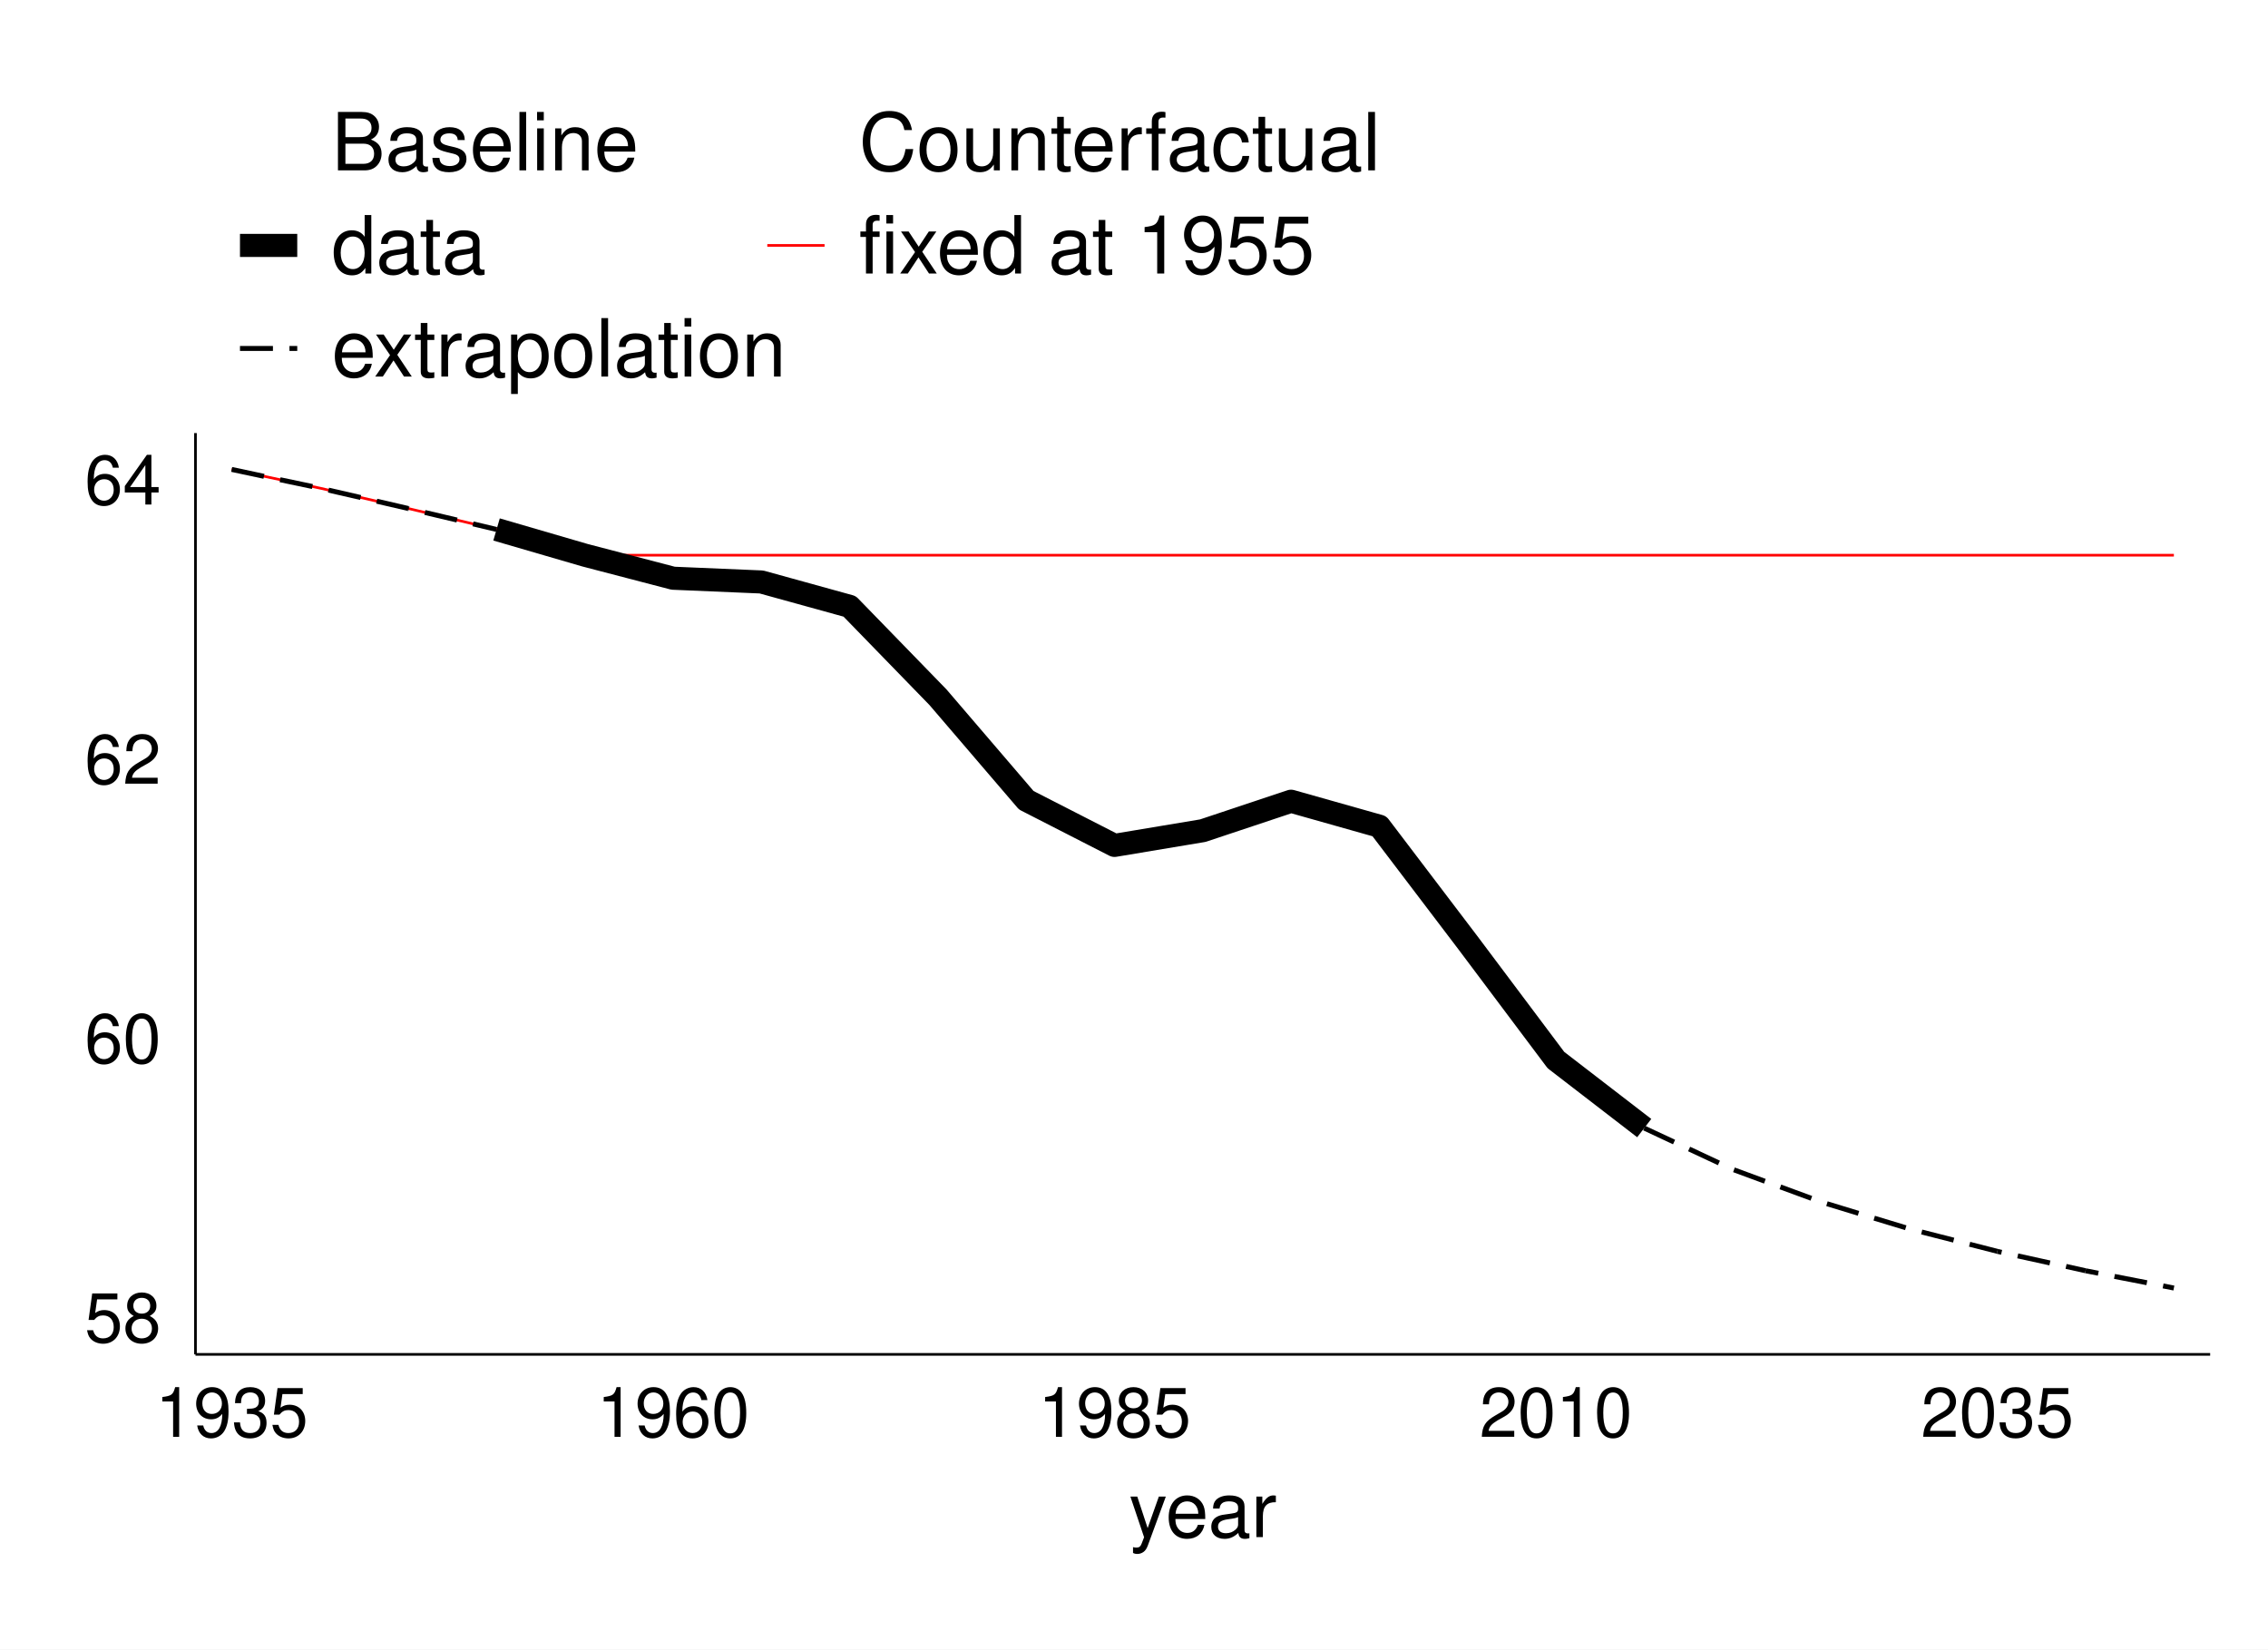
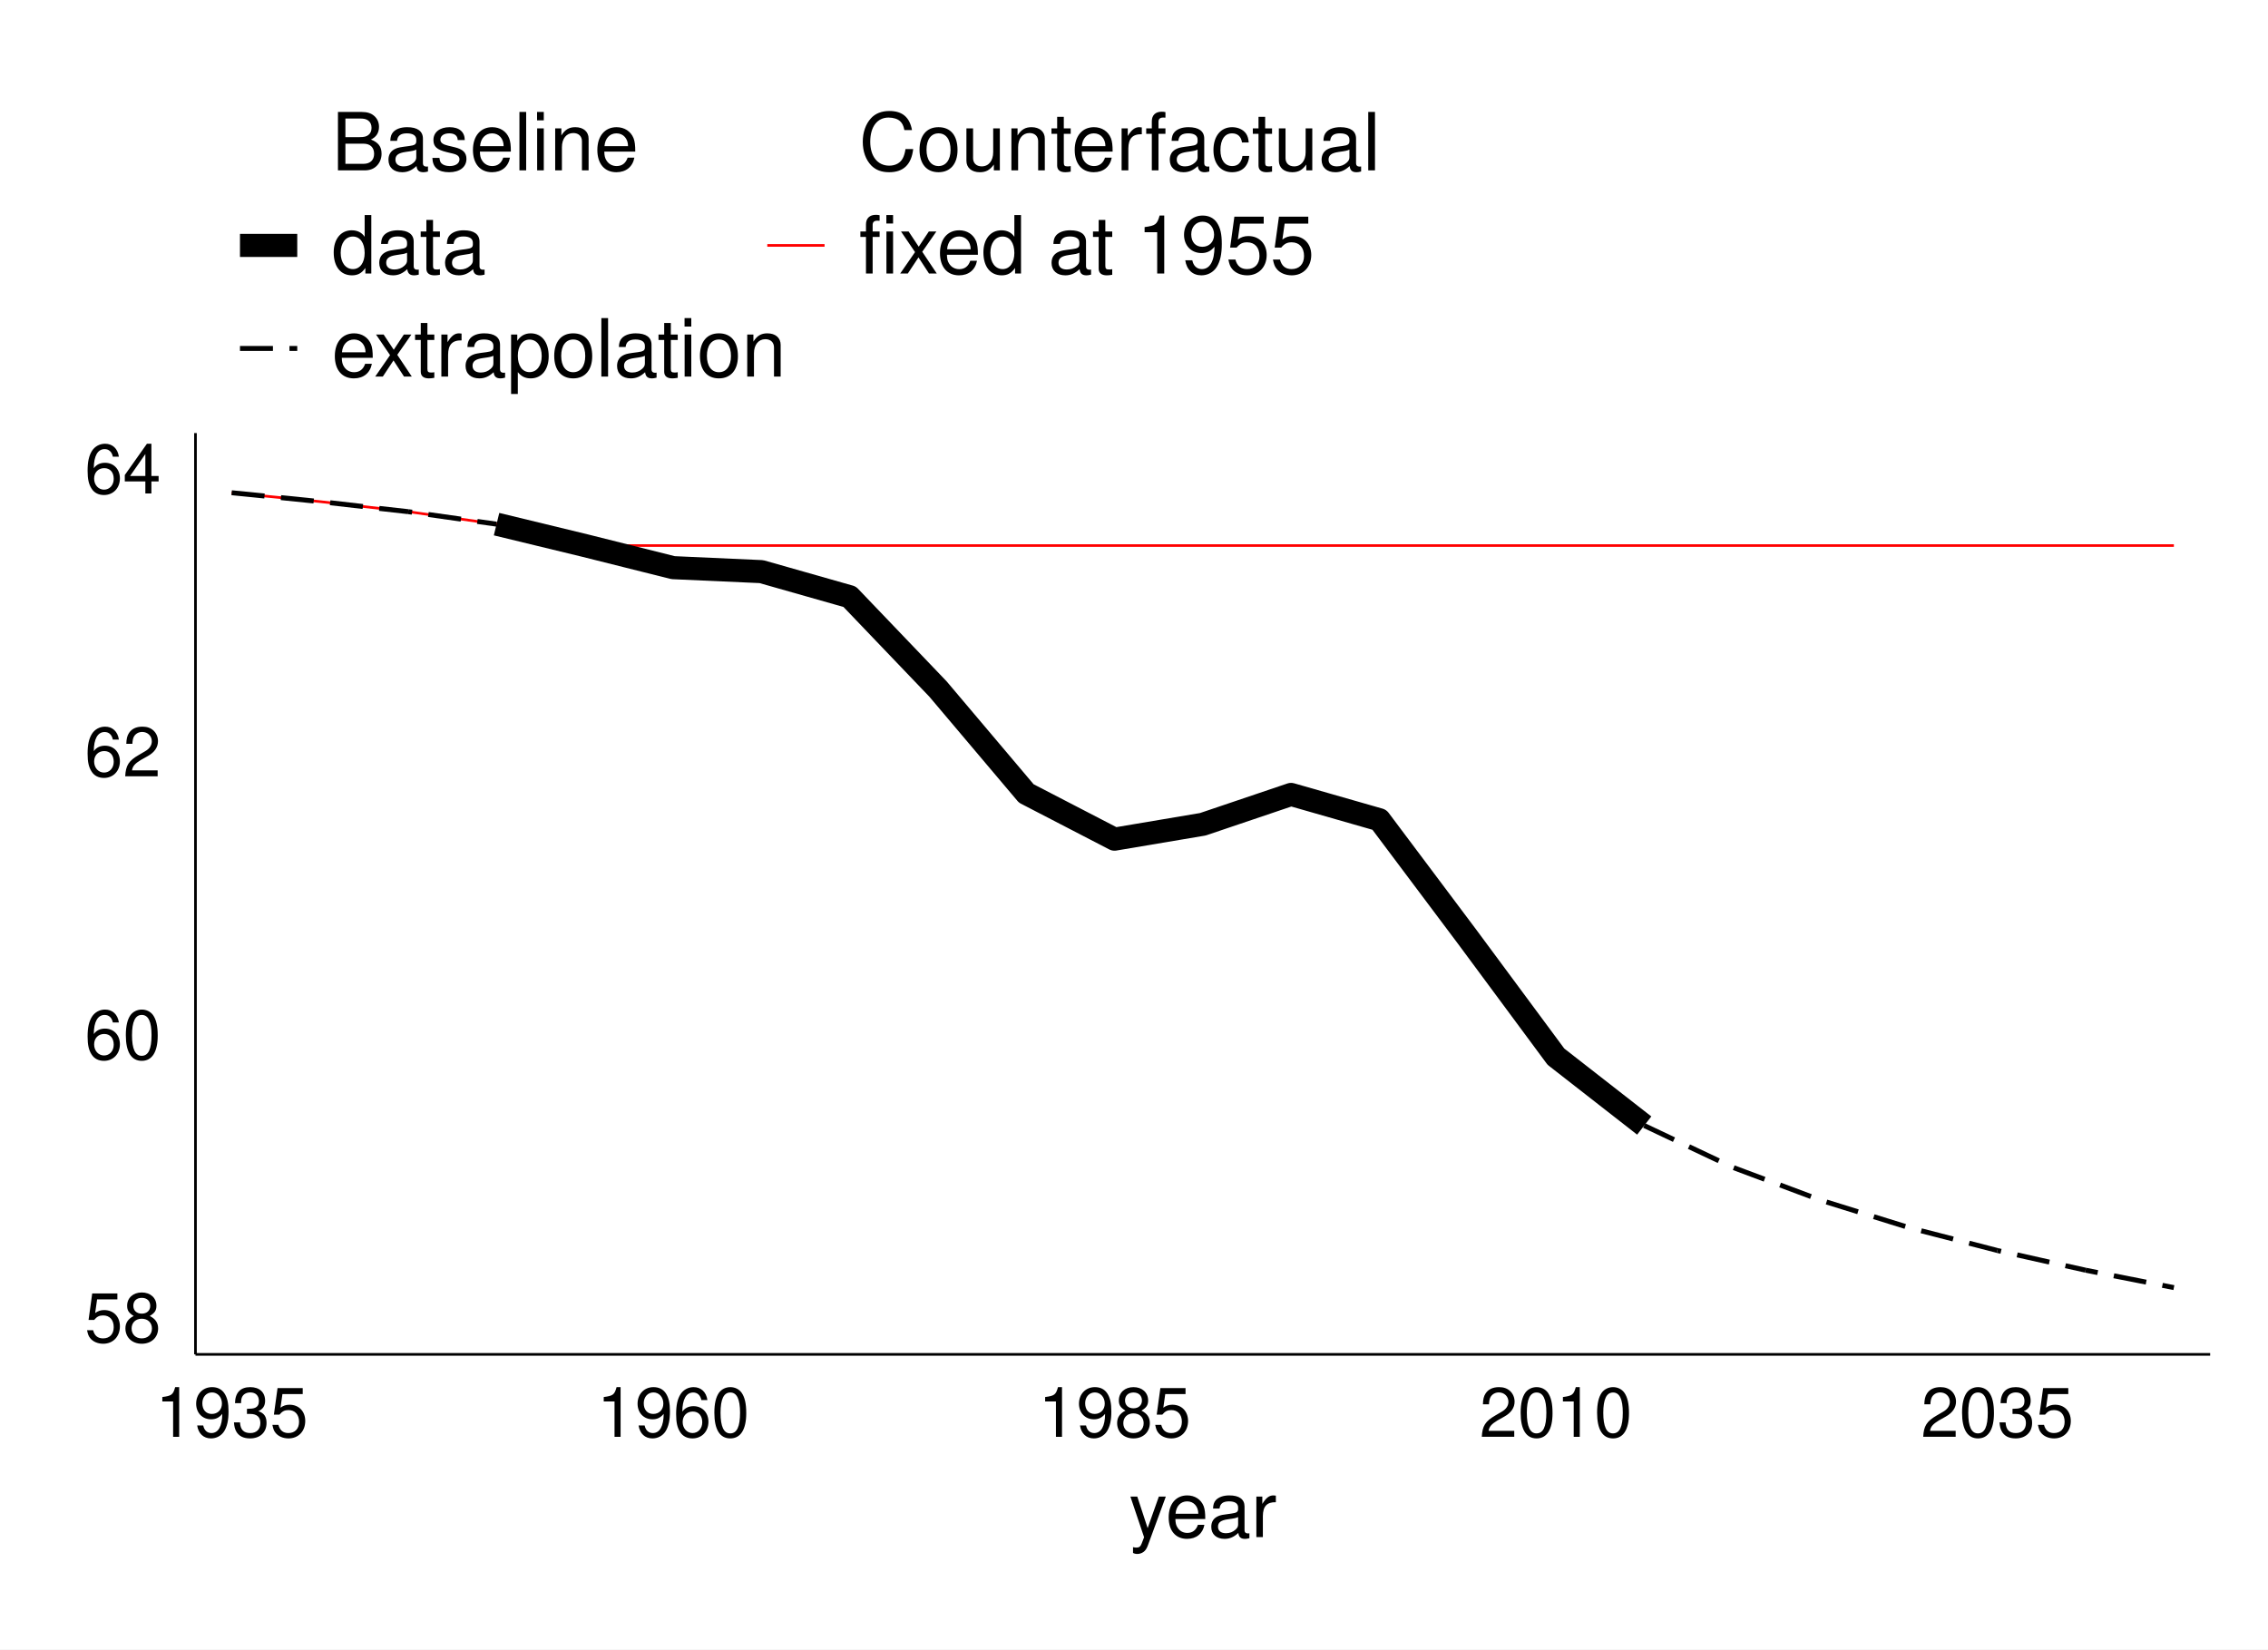
<svg xmlns="http://www.w3.org/2000/svg" version="1.1" width="3.575in" height="2.600in" viewBox="0 0 2574 1872">
  <rect x="0" y="0" width="2574" height="1872" style="fill:#FFFFFF;stroke:none" />
  <rect x="0.00" y="0.00" width="2573.92" height="1872.00" style="fill:#FFFFFF" />
  <rect x="1.50" y="1.50" width="2570.92" height="1869.00" style="fill:none;stroke:#FFFFFF;stroke-width:3.00" />
  <rect x="221.85" y="491.57" width="2286.52" height="1045.72" style="fill:#FFFFFF" />
  <rect x="223.35" y="493.07" width="2283.52" height="1042.72" style="fill:none;stroke:#FFFFFF;stroke-opacity:0.00;stroke-width:3.00" />
-   <path d=" M262.95 532.83 L363.18 554.07 L463.32 577.16 L563.55 600.97 L663.77 630.17 L763.91 630.17 L864.14 630.17 L964.28 630.17 L1064.51 630.17 L1164.73 630.17 L1264.88 630.17 L1365.10 630.17 L1465.25 630.17 L1565.47 630.17 L1665.62 630.17 L1765.84 630.17 L1866.07 630.17 L1966.21 630.17 L2066.44 630.17 L2166.58 630.17 L2266.81 630.17 L2366.95 630.17 L2467.18 630.17" stroke-linejoin="round" style="fill:none;stroke:#FF0000;stroke-width:3.00" />
-   <path d=" M563.55 600.97 L663.77 630.17 L763.91 656.31 L864.14 660.57 L964.28 688.24 L1064.51 791.37 L1164.73 908.33 L1264.88 959.57 L1365.10 942.84 L1465.25 909.45 L1565.47 937.77 L1665.62 1069.61 L1765.84 1203.22 L1866.07 1280.44" stroke-linejoin="round" style="fill:none;stroke:#000000;stroke-width:26.21" />
-   <line x1="262.95" y1="532.83" x2="299.55" y2="540.64" style="stroke:#000000;stroke-width:5.62" />
-   <line x1="317.89" y1="544.50" x2="354.57" y2="552.22" style="stroke:#000000;stroke-width:5.62" />
-   <line x1="372.83" y1="556.32" x2="409.27" y2="564.69" style="stroke:#000000;stroke-width:5.62" />
-   <line x1="427.53" y1="568.87" x2="463.32" y2="577.16" style="stroke:#000000;stroke-width:5.62" />
-   <line x1="463.32" y1="577.16" x2="464.04" y2="577.32" style="stroke:#000000;stroke-width:5.62" />
-   <line x1="482.22" y1="581.66" x2="518.66" y2="590.27" style="stroke:#000000;stroke-width:5.62" />
-   <line x1="536.84" y1="594.61" x2="563.55" y2="600.97" style="stroke:#000000;stroke-width:5.62" />
+   <path d=" M262.95 559.30 L363.18 569.35 L463.32 580.78 L563.55 594.93 L663.77 619.23 L763.91 619.23 L864.14 619.23 L964.28 619.23 L1064.51 619.23 L1164.73 619.23 L1264.88 619.23 L1365.10 619.23 L1465.25 619.23 L1565.47 619.23 L1665.62 619.23 L1765.84 619.23 L1866.07 619.23 L1966.21 619.23 L2066.44 619.23 L2166.58 619.23 L2266.81 619.23 L2366.95 619.23 L2467.18 619.23" stroke-linejoin="round" style="fill:none;stroke:#FF0000;stroke-width:3.00" />
+   <path d=" M563.55 594.93 L663.77 619.23 L763.91 644.32 L864.14 648.83 L964.28 677.30 L1064.51 782.04 L1164.73 900.61 L1264.88 952.49 L1365.10 935.60 L1465.25 901.73 L1565.47 930.45 L1665.62 1063.98 L1765.84 1199.36 L1866.07 1277.55" stroke-linejoin="round" style="fill:none;stroke:#000000;stroke-width:26.21" />
+   <line x1="262.95" y1="559.30" x2="300.19" y2="563.00" style="stroke:#000000;stroke-width:5.62" />
+   <line x1="318.85" y1="564.85" x2="356.02" y2="568.63" style="stroke:#000000;stroke-width:5.62" />
+   <line x1="374.68" y1="570.64" x2="411.84" y2="574.90" style="stroke:#000000;stroke-width:5.62" />
+   <line x1="430.42" y1="577.08" x2="463.32" y2="580.78" style="stroke:#000000;stroke-width:5.62" />
+   <line x1="463.32" y1="580.78" x2="467.66" y2="581.34" style="stroke:#000000;stroke-width:5.62" />
+   <line x1="486.16" y1="583.99" x2="523.17" y2="589.22" style="stroke:#000000;stroke-width:5.62" />
+   <line x1="541.75" y1="591.88" x2="563.55" y2="594.93" style="stroke:#000000;stroke-width:5.62" />
  <path d="" stroke-linejoin="round" style="fill:none;stroke:#000000;stroke-width:5.62" />
-   <line x1="1866.07" y1="1280.44" x2="1899.93" y2="1296.29" style="stroke:#000000;stroke-width:5.62" />
-   <line x1="1916.99" y1="1304.17" x2="1950.85" y2="1320.02" style="stroke:#000000;stroke-width:5.62" />
-   <line x1="1967.90" y1="1327.82" x2="2002.97" y2="1340.77" style="stroke:#000000;stroke-width:5.62" />
-   <line x1="2020.59" y1="1347.21" x2="2055.74" y2="1360.16" style="stroke:#000000;stroke-width:5.62" />
-   <line x1="2073.44" y1="1366.27" x2="2109.23" y2="1377.21" style="stroke:#000000;stroke-width:5.62" />
-   <line x1="2127.09" y1="1382.68" x2="2162.88" y2="1393.54" style="stroke:#000000;stroke-width:5.62" />
-   <line x1="2180.98" y1="1398.37" x2="2217.26" y2="1407.62" style="stroke:#000000;stroke-width:5.62" />
-   <line x1="2235.36" y1="1412.29" x2="2266.81" y2="1420.33" style="stroke:#000000;stroke-width:5.62" />
-   <line x1="2266.81" y1="1420.33" x2="2271.64" y2="1421.46" style="stroke:#000000;stroke-width:5.62" />
-   <line x1="2289.98" y1="1425.48" x2="2326.49" y2="1433.52" style="stroke:#000000;stroke-width:5.62" />
-   <line x1="2344.83" y1="1437.46" x2="2366.95" y2="1442.37" style="stroke:#000000;stroke-width:5.62" />
-   <line x1="2366.95" y1="1442.37" x2="2381.43" y2="1445.19" style="stroke:#000000;stroke-width:5.62" />
-   <line x1="2399.77" y1="1448.81" x2="2436.53" y2="1455.96" style="stroke:#000000;stroke-width:5.62" />
-   <line x1="2454.95" y1="1459.58" x2="2467.18" y2="1462.00" style="stroke:#000000;stroke-width:5.62" />
+   <line x1="1866.07" y1="1277.55" x2="1899.85" y2="1293.56" style="stroke:#000000;stroke-width:5.62" />
+   <line x1="1916.83" y1="1301.52" x2="1950.69" y2="1317.53" style="stroke:#000000;stroke-width:5.62" />
+   <line x1="1967.66" y1="1325.41" x2="2002.65" y2="1338.52" style="stroke:#000000;stroke-width:5.62" />
+   <line x1="2020.27" y1="1345.04" x2="2055.26" y2="1358.15" style="stroke:#000000;stroke-width:5.62" />
+   <line x1="2072.95" y1="1364.34" x2="2108.67" y2="1375.44" style="stroke:#000000;stroke-width:5.62" />
+   <line x1="2126.61" y1="1380.99" x2="2162.32" y2="1392.09" style="stroke:#000000;stroke-width:5.62" />
+   <line x1="2180.42" y1="1397.00" x2="2216.62" y2="1406.33" style="stroke:#000000;stroke-width:5.62" />
+   <line x1="2234.80" y1="1411.08" x2="2266.81" y2="1419.36" style="stroke:#000000;stroke-width:5.62" />
+   <line x1="2266.81" y1="1419.36" x2="2270.99" y2="1420.33" style="stroke:#000000;stroke-width:5.62" />
+   <line x1="2289.33" y1="1424.35" x2="2325.85" y2="1432.56" style="stroke:#000000;stroke-width:5.62" />
+   <line x1="2344.11" y1="1436.66" x2="2366.95" y2="1441.73" style="stroke:#000000;stroke-width:5.62" />
+   <line x1="2366.95" y1="1441.73" x2="2380.71" y2="1444.46" style="stroke:#000000;stroke-width:5.62" />
+   <line x1="2399.05" y1="1448.08" x2="2435.73" y2="1455.32" style="stroke:#000000;stroke-width:5.62" />
+   <line x1="2454.15" y1="1458.94" x2="2467.18" y2="1461.51" style="stroke:#000000;stroke-width:5.62" />
  <path d="" stroke-linejoin="round" style="fill:none;stroke:#000000;stroke-width:5.62" />
  <line x1="221.85" y1="1537.29" x2="221.85" y2="491.57" style="stroke:#000000;stroke-width:3.00" />
  <text x="182.83" y="1523.43" style="font-family:'Helvetica';font-size:78.02px;fill:#000000" text-anchor="end">58</text>
-   <text x="182.83" y="1206.50" style="font-family:'Helvetica';font-size:78.02px;fill:#000000" text-anchor="end">60</text>
-   <text x="182.83" y="889.57" style="font-family:'Helvetica';font-size:78.02px;fill:#000000" text-anchor="end">62</text>
-   <text x="182.83" y="572.63" style="font-family:'Helvetica';font-size:78.02px;fill:#000000" text-anchor="end">64</text>
+   <text x="182.83" y="1202.32" style="font-family:'Helvetica';font-size:78.02px;fill:#000000" text-anchor="end">60</text>
+   <text x="182.83" y="881.20" style="font-family:'Helvetica';font-size:78.02px;fill:#000000" text-anchor="end">62</text>
+   <text x="182.83" y="560.08" style="font-family:'Helvetica';font-size:78.02px;fill:#000000" text-anchor="end">64</text>
  <line x1="221.85" y1="1537.29" x2="2508.36" y2="1537.29" style="stroke:#000000;stroke-width:3.00" />
  <text x="263.03" y="1630.88" style="font-family:'Helvetica';font-size:78.02px;fill:#000000" text-anchor="middle">1935</text>
  <text x="764.00" y="1630.88" style="font-family:'Helvetica';font-size:78.02px;fill:#000000" text-anchor="middle">1960</text>
  <text x="1264.96" y="1630.88" style="font-family:'Helvetica';font-size:78.02px;fill:#000000" text-anchor="middle">1985</text>
  <text x="1765.84" y="1630.88" style="font-family:'Helvetica';font-size:78.02px;fill:#000000" text-anchor="middle">2010</text>
  <text x="2266.81" y="1630.88" style="font-family:'Helvetica';font-size:78.02px;fill:#000000" text-anchor="middle">2035</text>
  <text x="1365.10" y="1744.68" style="font-family:'Helvetica';font-size:87.76px;fill:#000000" text-anchor="middle">year</text>
  <rect x="244.29" y="88.00" width="1215.09" height="381.12" style="fill:#FFFFFF" />
  <rect x="245.79" y="89.50" width="1212.09" height="378.12" style="fill:none;stroke:#FFFFFF;stroke-opacity:0.00;stroke-width:3.00" />
  <text x="376.37" y="193.39" style="font-family:'Helvetica';font-size:90.97px;fill:#000000">Baseline</text>
  <text x="974.82" y="193.39" style="font-family:'Helvetica';font-size:90.97px;fill:#000000">Counterfactual</text>
  <text x="376.37" y="310.43" style="font-family:'Helvetica';font-size:90.97px;fill:#000000">data</text>
  <text x="974.82" y="310.43" style="font-family:'Helvetica';font-size:90.97px;fill:#000000">fixed at 1955</text>
  <text x="376.37" y="427.39" style="font-family:'Helvetica';font-size:90.97px;fill:#000000">extrapolation</text>
  <line x1="272.36" y1="278.56" x2="337.35" y2="278.56" style="stroke:#000000;stroke-width:26.21" />
  <line x1="870.82" y1="278.56" x2="935.81" y2="278.56" style="stroke:#FF0000;stroke-width:3.00" />
  <line x1="272.36" y1="395.52" x2="309.76" y2="395.52" style="stroke:#000000;stroke-width:5.62" />
  <line x1="328.51" y1="395.52" x2="337.35" y2="395.52" style="stroke:#000000;stroke-width:5.62" />
</svg>
